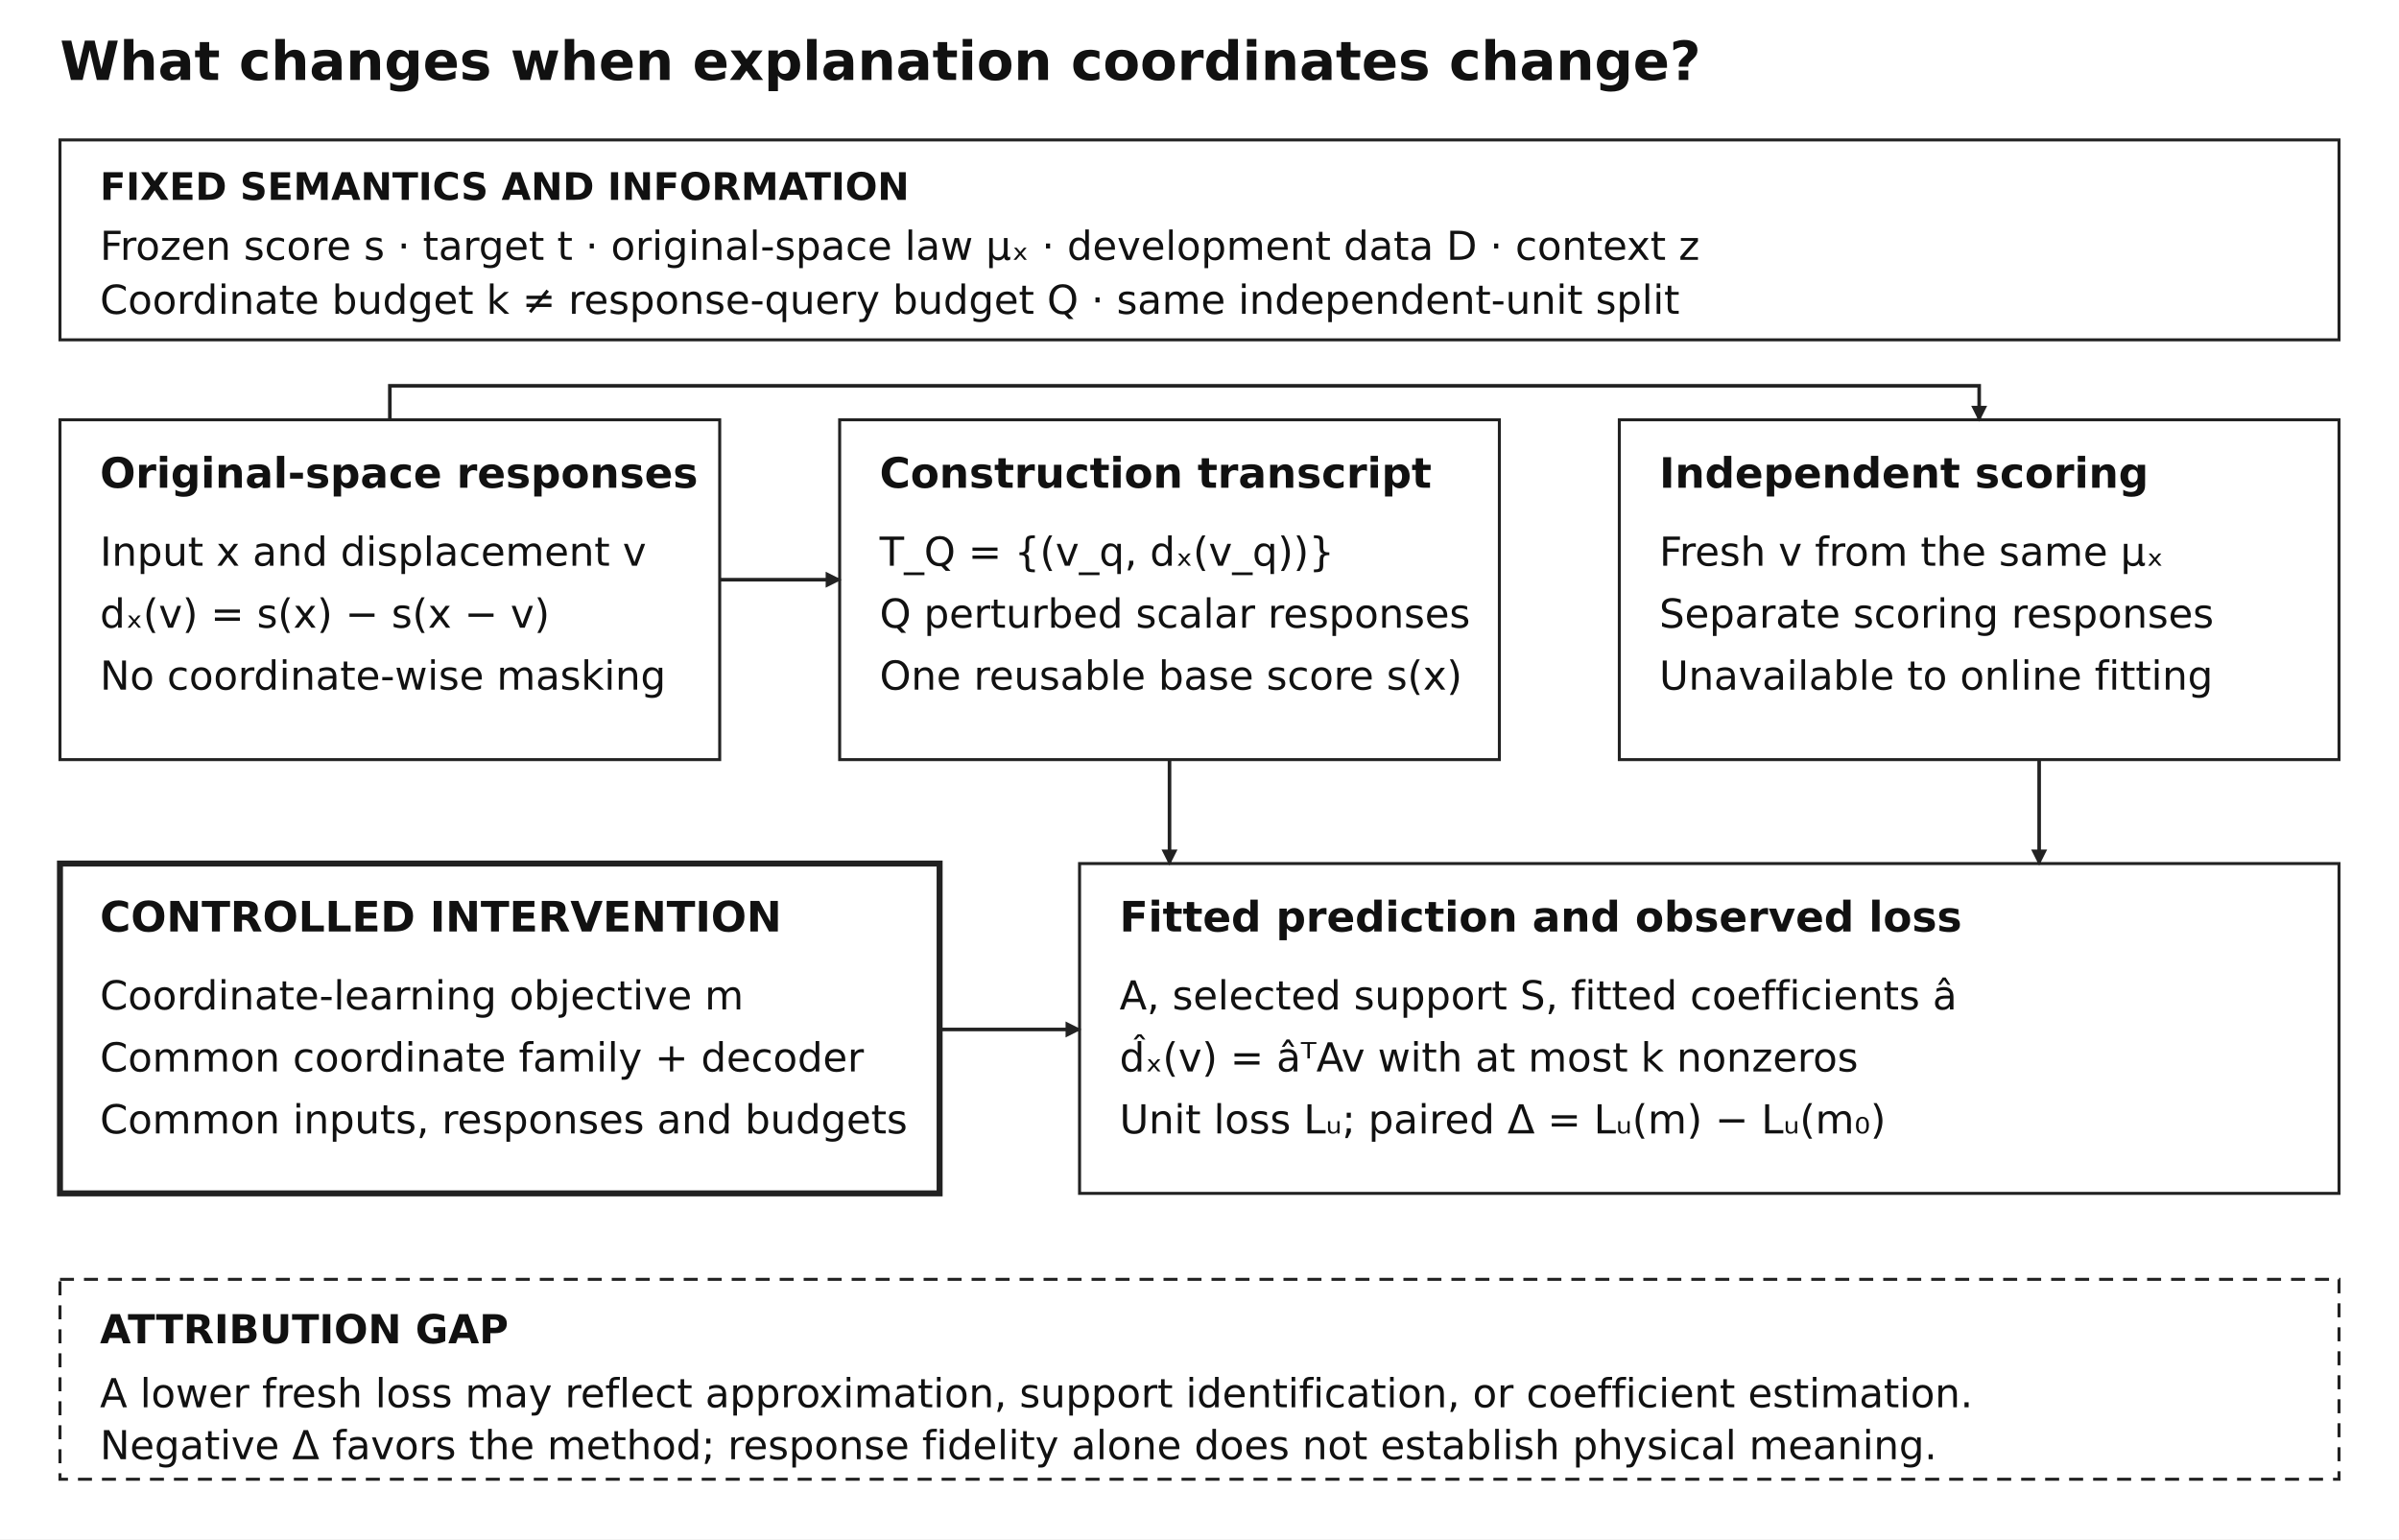
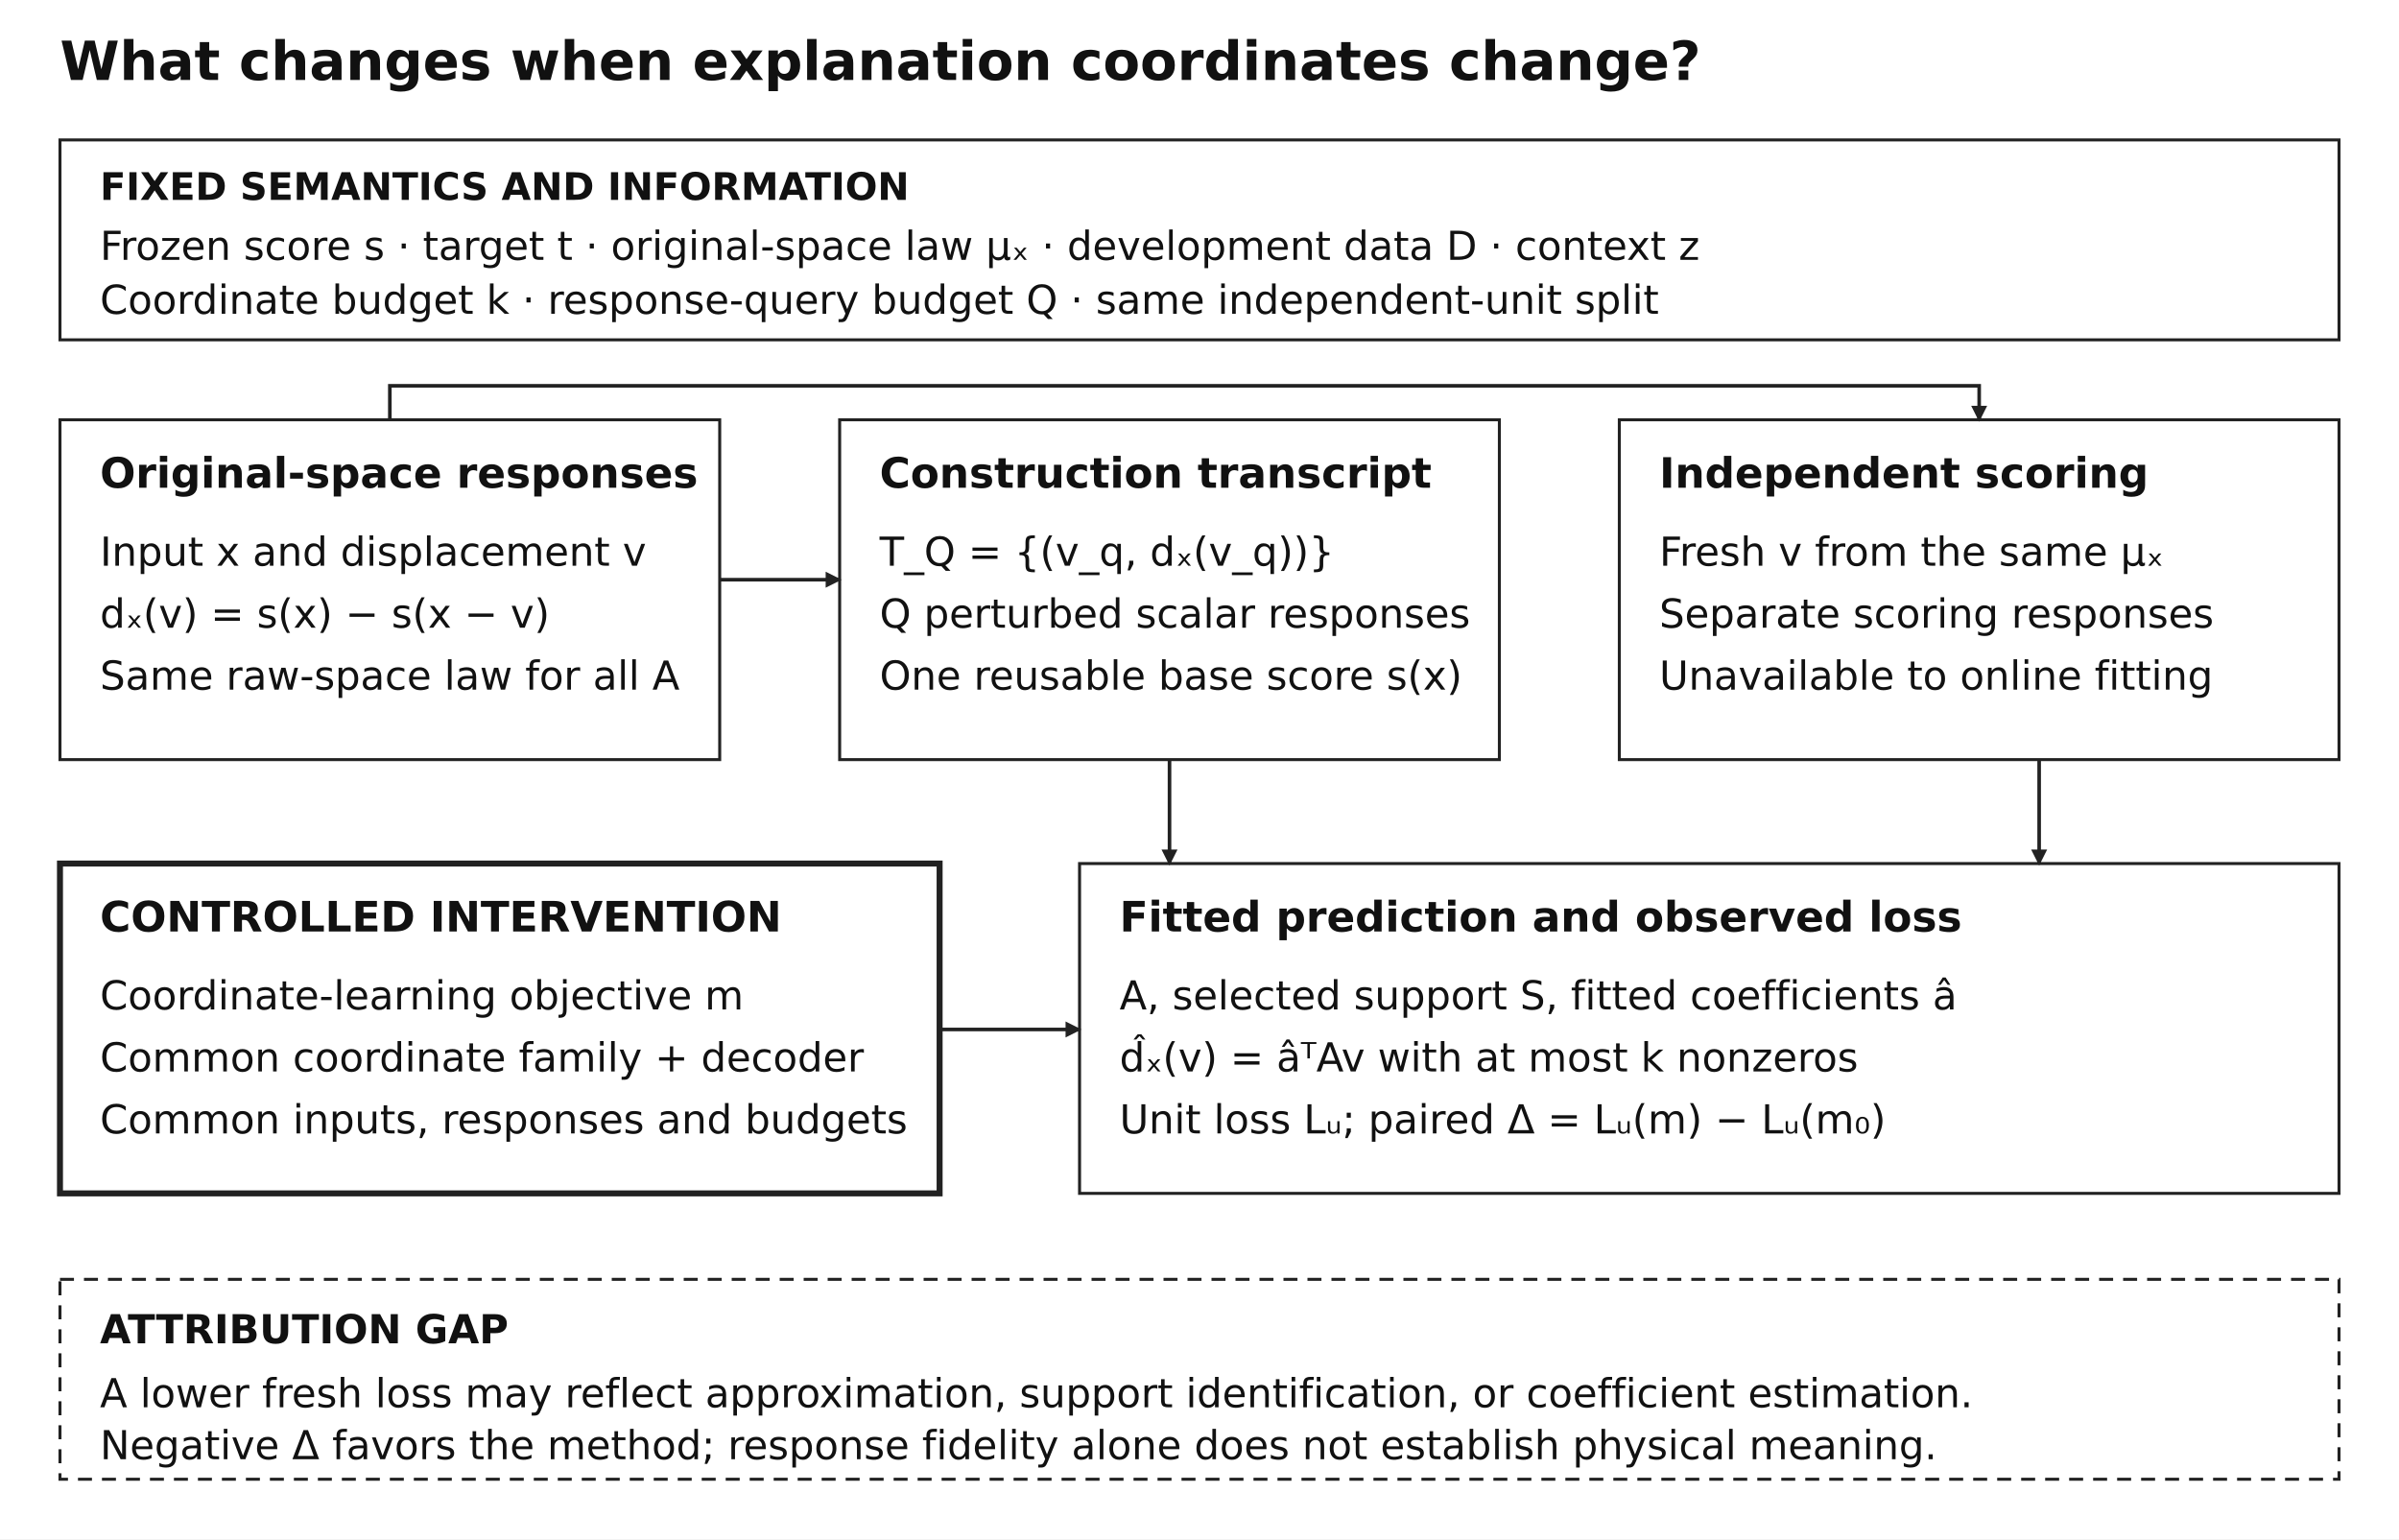
<svg xmlns="http://www.w3.org/2000/svg" viewBox="0 0 1200 770" width="180mm" height="115.5mm" role="img">
  <defs>
    <marker id="arrow" markerWidth="8" markerHeight="8" refX="7" refY="4" orient="auto" markerUnits="userSpaceOnUse">
      <path d="M0,0 L8,4 L0,8 Z" fill="#222222" />
    </marker>
  </defs>
  <rect id="canvas" x="0" y="0" width="1200" height="770" fill="#ffffff" stroke="#222222" stroke-width="0" />
  <text id="title" x="30" y="40" font-family="DejaVu Sans, sans-serif" font-size="27" font-weight="bold" fill="#111111">What changes when explanation coordinates change?</text>
  <rect id="fixed-semantics" x="30" y="70" width="1140" height="100" fill="#ffffff" stroke="#222222" stroke-width="1.5" />
  <text id="fixed-label" x="50" y="100" font-family="DejaVu Sans, sans-serif" font-size="19" font-weight="bold" fill="#111111">FIXED SEMANTICS AND INFORMATION</text>
  <text id="fixed-0" x="50" y="130" font-family="DejaVu Sans, sans-serif" font-size="20" font-weight="normal" fill="#111111">Frozen score s  ·  target t  ·  original-space law μₓ  ·  development data D  ·  context z</text>
-   <text id="fixed-1" x="50" y="157" font-family="DejaVu Sans, sans-serif" font-size="20" font-weight="normal" fill="#111111">Coordinate budget k  ≠  response-query budget Q  ·  same independent-unit split</text>
+   <text id="fixed-1" x="50" y="157" font-family="DejaVu Sans, sans-serif" font-size="20" font-weight="normal" fill="#111111">Coordinate budget k  ·  response-query budget Q  ·  same independent-unit split</text>
  <rect id="original-space" x="30" y="210" width="330" height="170" fill="#ffffff" stroke="#222222" stroke-width="1.5" />
  <text id="original-title" x="50" y="244" font-family="DejaVu Sans, sans-serif" font-size="21" font-weight="bold" fill="#111111">Original-space responses</text>
  <text id="original-0" x="50" y="283" font-family="DejaVu Sans, sans-serif" font-size="20" font-weight="normal" fill="#111111">Input x and displacement v</text>
  <text id="original-1" x="50" y="314" font-family="DejaVu Sans, sans-serif" font-size="20" font-weight="normal" fill="#111111">dₓ(v) = s(x) − s(x − v)</text>
-   <text id="original-2" x="50" y="345" font-family="DejaVu Sans, sans-serif" font-size="20" font-weight="normal" fill="#111111">No coordinate-wise masking</text>
+   <text id="original-2" x="50" y="345" font-family="DejaVu Sans, sans-serif" font-size="20" font-weight="normal" fill="#111111">Same raw-space law for all A</text>
  <rect id="construction" x="420" y="210" width="330" height="170" fill="#ffffff" stroke="#222222" stroke-width="1.5" />
  <text id="construction-title" x="440" y="244" font-family="DejaVu Sans, sans-serif" font-size="21" font-weight="bold" fill="#111111">Construction transcript</text>
  <text id="construction-0" x="440" y="283" font-family="DejaVu Sans, sans-serif" font-size="20" font-weight="normal" fill="#111111">T_Q = {(v_q, dₓ(v_q))}</text>
  <text id="construction-1" x="440" y="314" font-family="DejaVu Sans, sans-serif" font-size="20" font-weight="normal" fill="#111111">Q perturbed scalar responses</text>
  <text id="construction-2" x="440" y="345" font-family="DejaVu Sans, sans-serif" font-size="20" font-weight="normal" fill="#111111">One reusable base score s(x)</text>
  <rect id="scoring" x="810" y="210" width="360" height="170" fill="#ffffff" stroke="#222222" stroke-width="1.5" />
  <text id="scoring-title" x="830" y="244" font-family="DejaVu Sans, sans-serif" font-size="21" font-weight="bold" fill="#111111">Independent scoring</text>
  <text id="scoring-0" x="830" y="283" font-family="DejaVu Sans, sans-serif" font-size="20" font-weight="normal" fill="#111111">Fresh v from the same μₓ</text>
  <text id="scoring-1" x="830" y="314" font-family="DejaVu Sans, sans-serif" font-size="20" font-weight="normal" fill="#111111">Separate scoring responses</text>
  <text id="scoring-2" x="830" y="345" font-family="DejaVu Sans, sans-serif" font-size="20" font-weight="normal" fill="#111111">Unavailable to online fitting</text>
  <polyline id="response-to-fit" points="360,290 420,290" fill="none" stroke="#222222" stroke-width="1.8" marker-end="url(#arrow)" />
  <polyline id="response-to-score" points="195,210 195,193 990,193 990,210" fill="none" stroke="#222222" stroke-width="1.8" marker-end="url(#arrow)" />
  <rect id="variable" x="30" y="432" width="440" height="165" fill="#ffffff" stroke="#222222" stroke-width="3" />
  <text id="variable-title" x="50" y="466" font-family="DejaVu Sans, sans-serif" font-size="21" font-weight="bold" fill="#111111">CONTROLLED INTERVENTION</text>
  <text id="variable-0" x="50" y="505" font-family="DejaVu Sans, sans-serif" font-size="20" font-weight="normal" fill="#111111">Coordinate-learning objective m</text>
  <text id="variable-1" x="50" y="536" font-family="DejaVu Sans, sans-serif" font-size="20" font-weight="normal" fill="#111111">Common coordinate family + decoder</text>
  <text id="variable-2" x="50" y="567" font-family="DejaVu Sans, sans-serif" font-size="20" font-weight="normal" fill="#111111">Common inputs, responses and budgets</text>
  <rect id="output" x="540" y="432" width="630" height="165" fill="#ffffff" stroke="#222222" stroke-width="1.5" />
  <text id="output-title" x="560" y="466" font-family="DejaVu Sans, sans-serif" font-size="21" font-weight="bold" fill="#111111">Fitted prediction and observed loss</text>
  <text id="output-0" x="560" y="505" font-family="DejaVu Sans, sans-serif" font-size="20" font-weight="normal" fill="#111111">A, selected support S, fitted coefficients â</text>
  <text id="output-1" x="560" y="536" font-family="DejaVu Sans, sans-serif" font-size="20" font-weight="normal" fill="#111111">d̂ₓ(v) = âᵀAv       with at most k nonzeros</text>
  <text id="output-2" x="560" y="567" font-family="DejaVu Sans, sans-serif" font-size="20" font-weight="normal" fill="#111111">Unit loss Lᵤ; paired Δ = Lᵤ(m) − Lᵤ(m₀)</text>
  <polyline id="transcript-to-output" points="585,380 585,432" fill="none" stroke="#222222" stroke-width="1.8" marker-end="url(#arrow)" />
  <polyline id="score-to-output" points="1020,380 1020,432" fill="none" stroke="#222222" stroke-width="1.8" marker-end="url(#arrow)" />
  <polyline id="intervention-to-output" points="470,515 540,515" fill="none" stroke="#222222" stroke-width="1.8" marker-end="url(#arrow)" />
  <rect id="gap" x="30" y="640" width="1140" height="100" fill="#ffffff" stroke="#222222" stroke-width="1.5" stroke-dasharray="7 5" />
  <text id="gap-title" x="50" y="672" font-family="DejaVu Sans, sans-serif" font-size="20" font-weight="bold" fill="#111111">ATTRIBUTION GAP</text>
  <text id="gap-0" x="50" y="704" font-family="DejaVu Sans, sans-serif" font-size="20" font-weight="normal" fill="#111111">A lower fresh loss may reflect approximation, support identification, or coefficient estimation.</text>
  <text id="gap-1" x="50" y="730" font-family="DejaVu Sans, sans-serif" font-size="20" font-weight="normal" fill="#111111">Negative Δ favors the method; response fidelity alone does not establish physical meaning.</text>
</svg>
